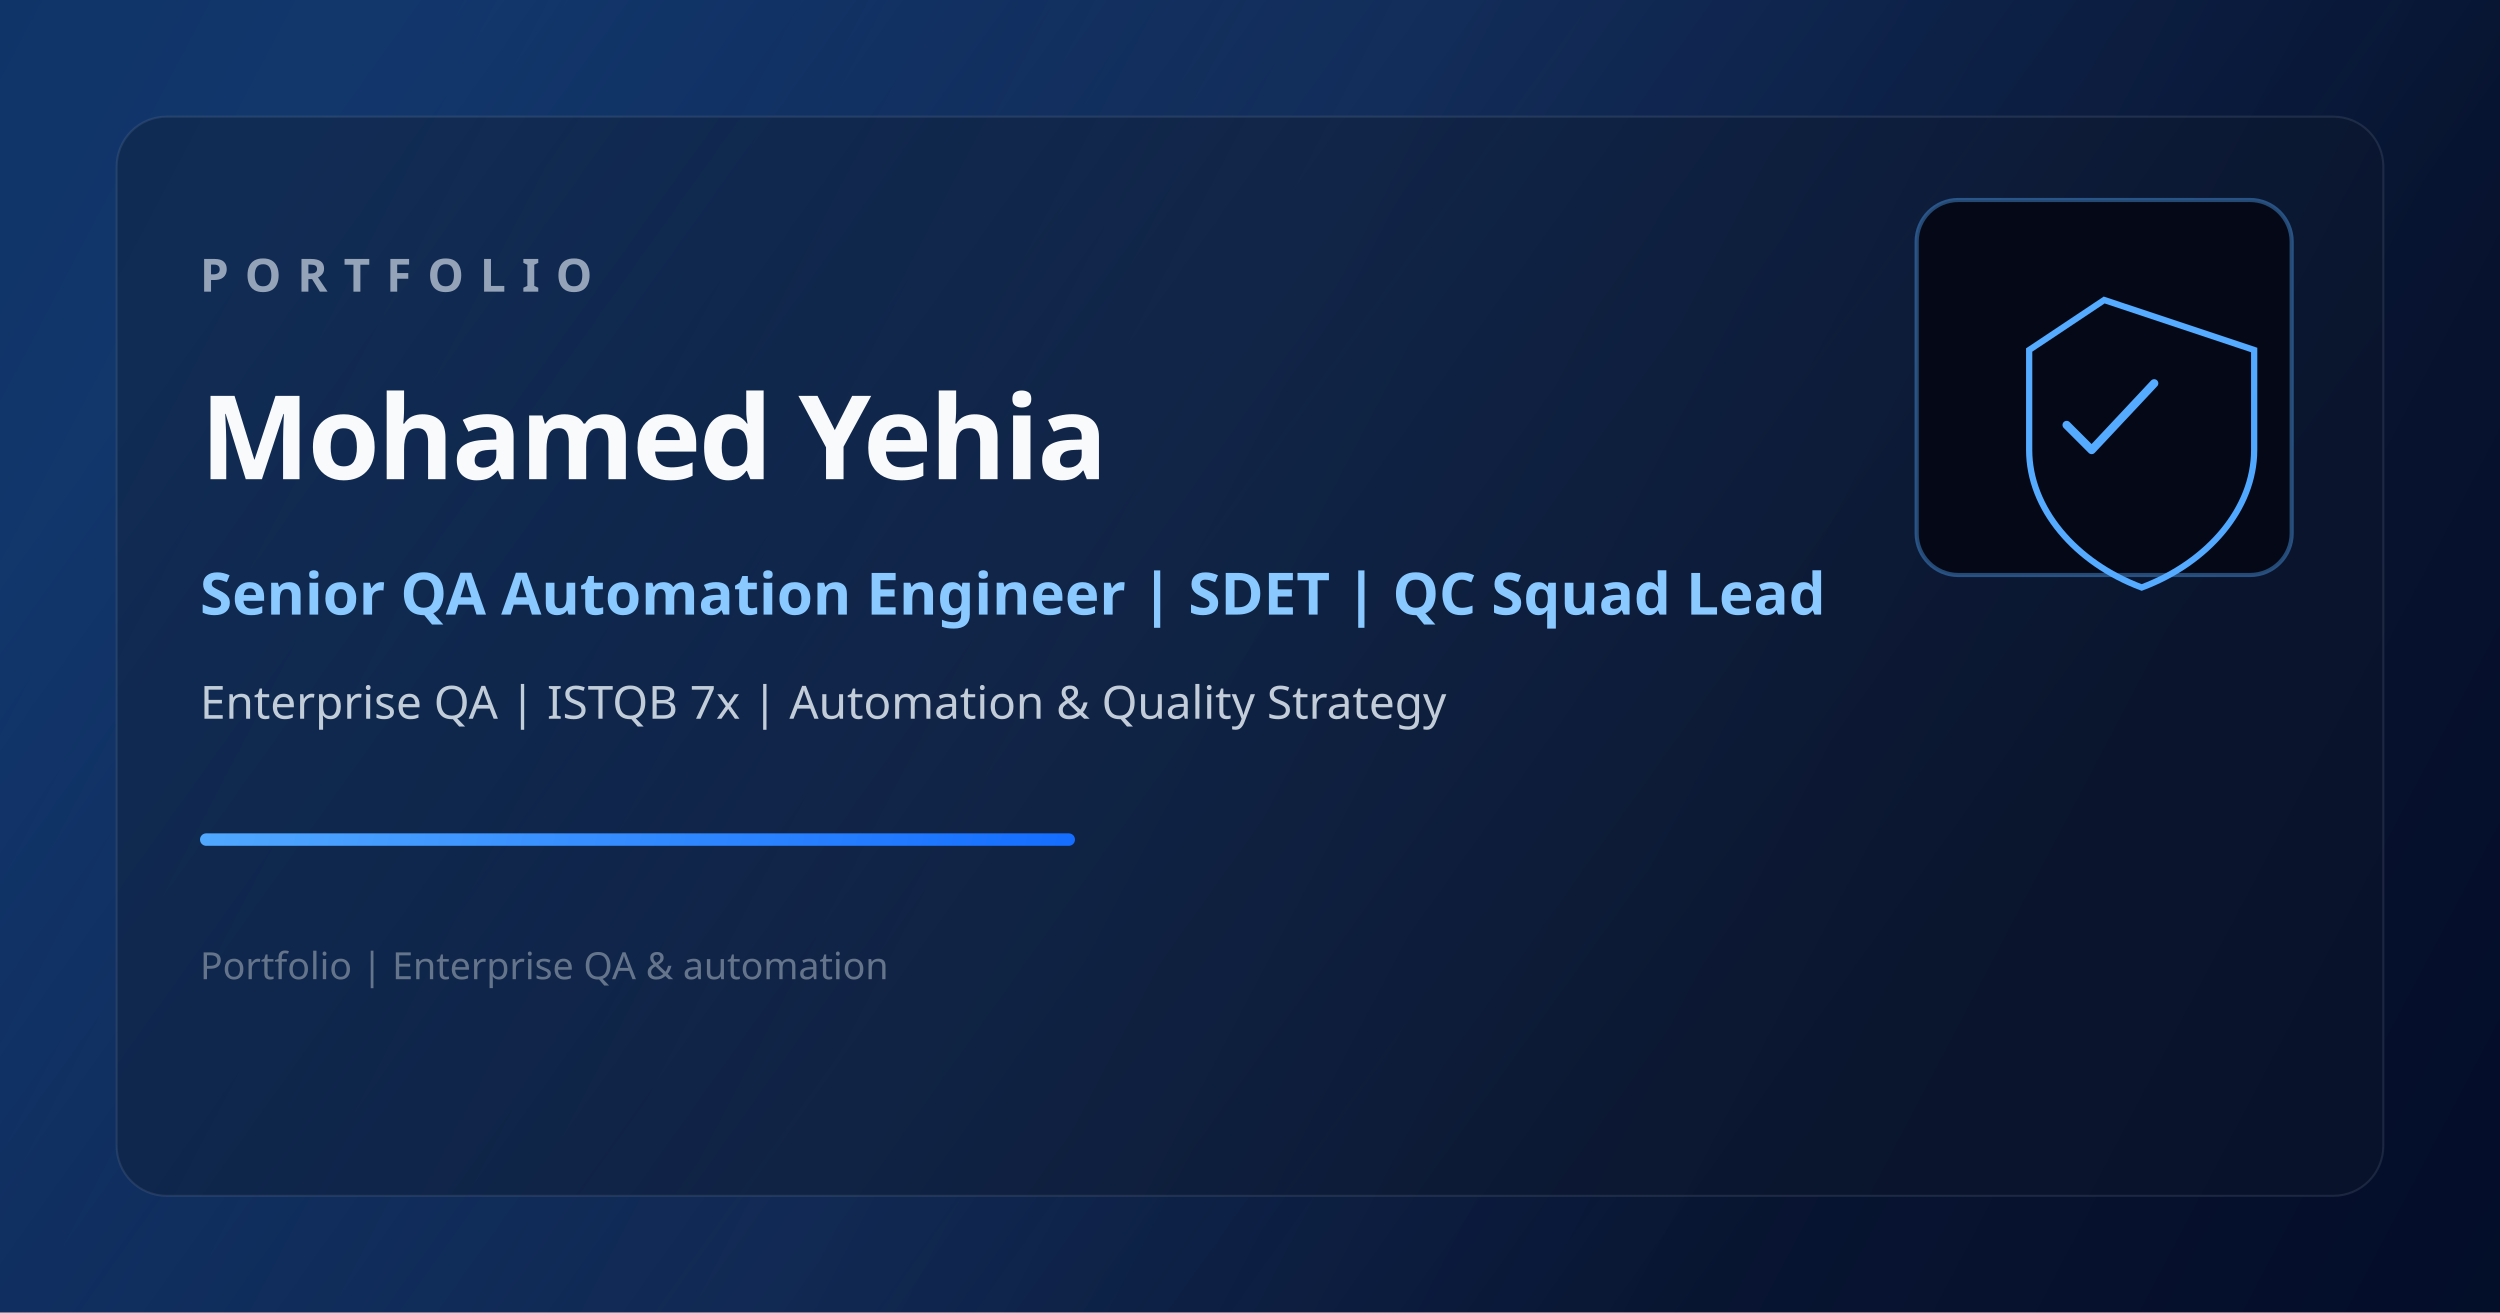
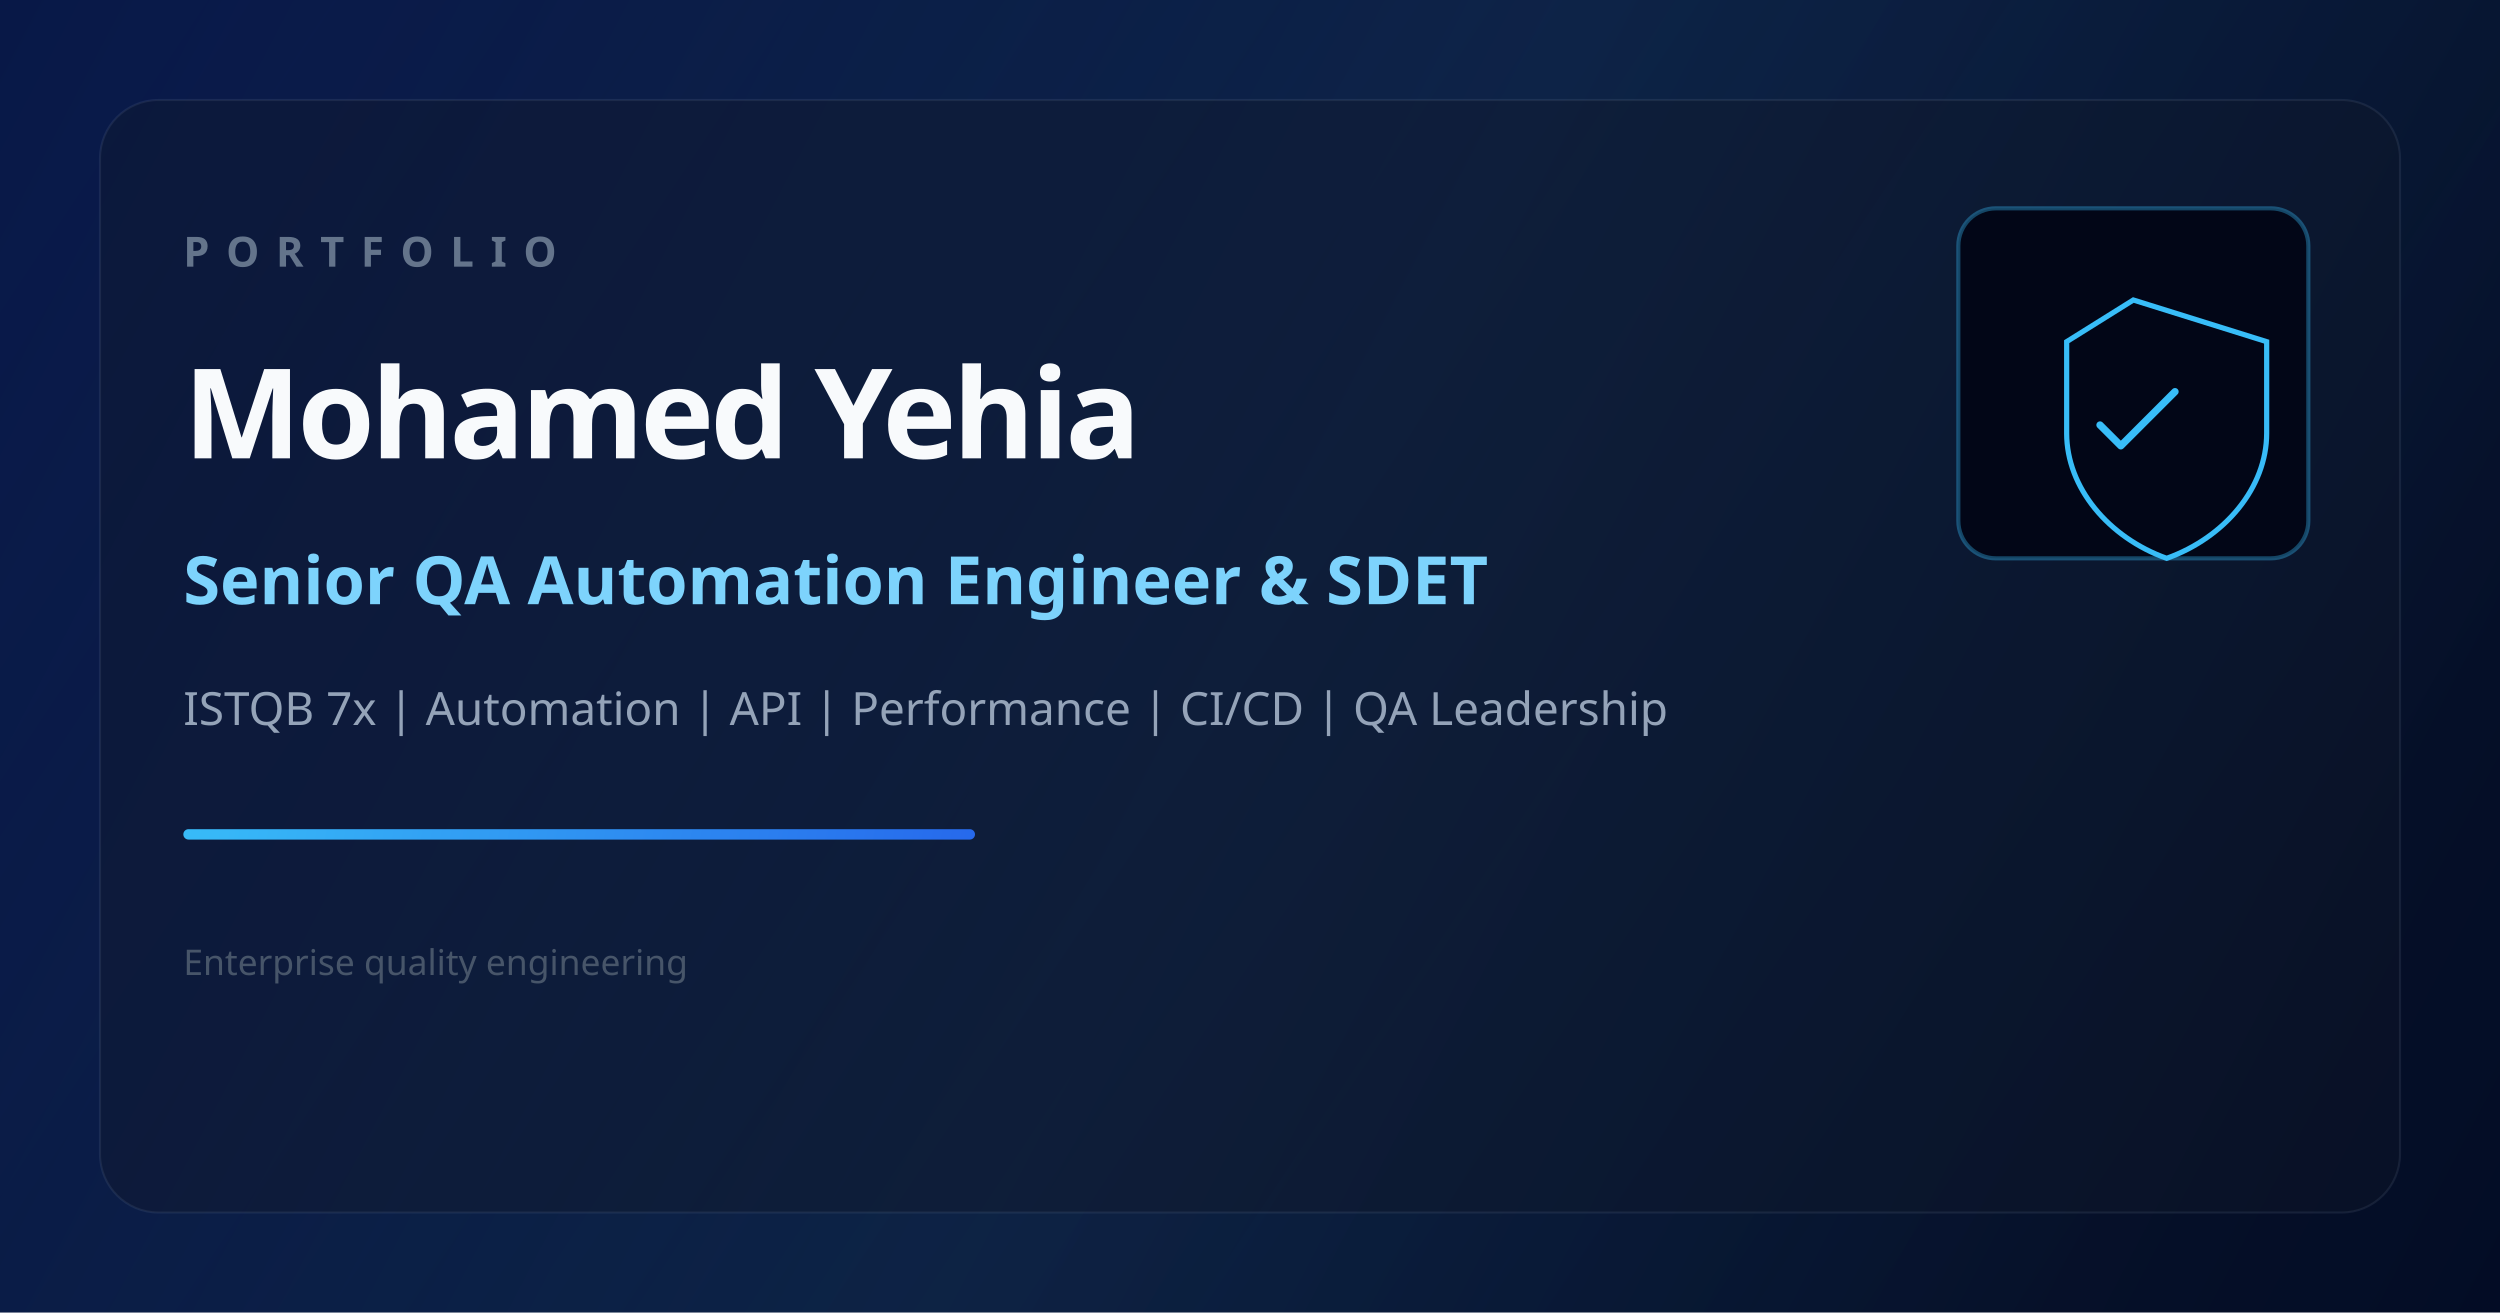
<svg xmlns="http://www.w3.org/2000/svg" width="1200" height="630" viewBox="0 0 1200 630" fill="none">
  <defs>
-     <linearGradient id="bg" x1="0" y1="0" x2="1200" y2="630" gradientUnits="userSpaceOnUse">
+     <linearGradient id="ogBg" x1="0" y1="0" x2="1200" y2="630" gradientUnits="userSpaceOnUse">
      <stop stop-color="#020617" />
-       <stop offset="0.45" stop-color="#0f172a" />
+       <stop offset="0.5" stop-color="#0c1929" />
      <stop offset="1" stop-color="#020617" />
    </linearGradient>
-     <linearGradient id="glow" x1="200" y1="0" x2="900" y2="500" gradientUnits="userSpaceOnUse">
-       <stop stop-color="#2988ff" stop-opacity="0.35" />
-       <stop offset="1" stop-color="#1069ff" stop-opacity="0.08" />
+     <linearGradient id="ogGlow" x1="100" y1="0" x2="1000" y2="600" gradientUnits="userSpaceOnUse">
+       <stop stop-color="#1d4ed8" stop-opacity="0.25" />
+       <stop offset="1" stop-color="#1069ff" stop-opacity="0.06" />
    </linearGradient>
-     <linearGradient id="accent" x1="72" y1="420" x2="520" y2="520" gradientUnits="userSpaceOnUse">
-       <stop stop-color="#54abff" />
-       <stop offset="1" stop-color="#1069ff" />
+     <linearGradient id="ogAccent" x1="80" y1="400" x2="480" y2="480" gradientUnits="userSpaceOnUse">
+       <stop stop-color="#38bdf8" />
+       <stop offset="1" stop-color="#2563eb" />
    </linearGradient>
  </defs>
-   <rect width="1200" height="630" fill="url(#bg)" />
-   <rect width="1200" height="630" fill="url(#glow)" />
-   <rect x="56" y="56" width="1088" height="518" rx="24" stroke="rgba(148,163,184,0.15)" stroke-width="1" fill="rgba(15,23,42,0.35)" />
-   <text x="96" y="140" fill="#94a3b8" font-family="system-ui,Segoe UI,sans-serif" font-size="22" font-weight="600" letter-spacing="0.35em">PORTFOLIO</text>
-   <text x="96" y="230" fill="#f8fafc" font-family="system-ui,Segoe UI,sans-serif" font-size="56" font-weight="800" letter-spacing="-0.02em">Mohamed Yehia</text>
-   <text x="96" y="295" fill="#89c9ff" font-family="system-ui,Segoe UI,sans-serif" font-size="28" font-weight="600">Senior QA Automation Engineer | SDET | QC Squad Lead</text>
-   <text x="96" y="345" fill="#cbd5e1" font-family="system-ui,Segoe UI,sans-serif" font-size="22" opacity="0.95">Enterprise QA | ISTQB 7x | Automation &amp; Quality Strategy</text>
-   <rect x="96" y="400" width="420" height="6" rx="3" fill="url(#accent)" />
-   <text x="96" y="470" fill="#64748b" font-family="system-ui,Segoe UI,sans-serif" font-size="18">Portfolio | Enterprise QA &amp; automation</text>
-   <g transform="translate(920 96)">
-     <rect width="180" height="180" rx="20" fill="#050816" stroke="rgba(84,171,255,0.4)" stroke-width="2" />
-     <path d="M90 48 54 72v48c0 28 22 54 54 66 32-12 54-38 54-66V72L90 48Z" stroke="url(#accent)" stroke-width="3" fill="none" />
-     <path d="M72 108 84 120 114 88" stroke="#54abff" stroke-width="4" stroke-linecap="round" stroke-linejoin="round" />
+   <rect width="1200" height="630" fill="url(#ogBg)" />
+   <rect width="1200" height="630" fill="url(#ogGlow)" />
+   <rect x="48" y="48" width="1104" height="534" rx="28" stroke="rgba(148,163,184,0.12)" stroke-width="1" fill="rgba(15,23,42,0.4)" />
+   <text x="88" y="128" fill="#64748b" font-family="system-ui,Segoe UI,sans-serif" font-size="20" font-weight="600" letter-spacing="0.4em">PORTFOLIO</text>
+   <text x="88" y="220" fill="#f8fafc" font-family="system-ui,Segoe UI,sans-serif" font-size="60" font-weight="800" letter-spacing="-0.03em">Mohamed Yehia</text>
+   <text x="88" y="290" fill="#7dd3fc" font-family="system-ui,Segoe UI,sans-serif" font-size="32" font-weight="600">Senior QA Automation Engineer &amp; SDET</text>
+   <text x="88" y="348" fill="#94a3b8" font-family="system-ui,Segoe UI,sans-serif" font-size="22">ISTQB 7x | Automation | API | Performance | CI/CD | QA Leadership</text>
+   <rect x="88" y="398" width="380" height="5" rx="2.5" fill="url(#ogAccent)" />
+   <text x="88" y="468" fill="#475569" font-family="system-ui,Segoe UI,sans-serif" font-size="17">Enterprise quality engineering</text>
+   <g transform="translate(940 100)">
+     <rect width="168" height="168" rx="18" fill="#020617" stroke="rgba(56,189,248,0.35)" stroke-width="2" />
+     <path d="M84 44 52 64v44c0 26 20 50 48 60 28-10 48-34 48-60V64L84 44Z" stroke="url(#ogAccent)" stroke-width="2.5" fill="none" />
+     <path d="M68 104 78 114 104 88" stroke="#38bdf8" stroke-width="3.5" stroke-linecap="round" stroke-linejoin="round" />
  </g>
</svg>
